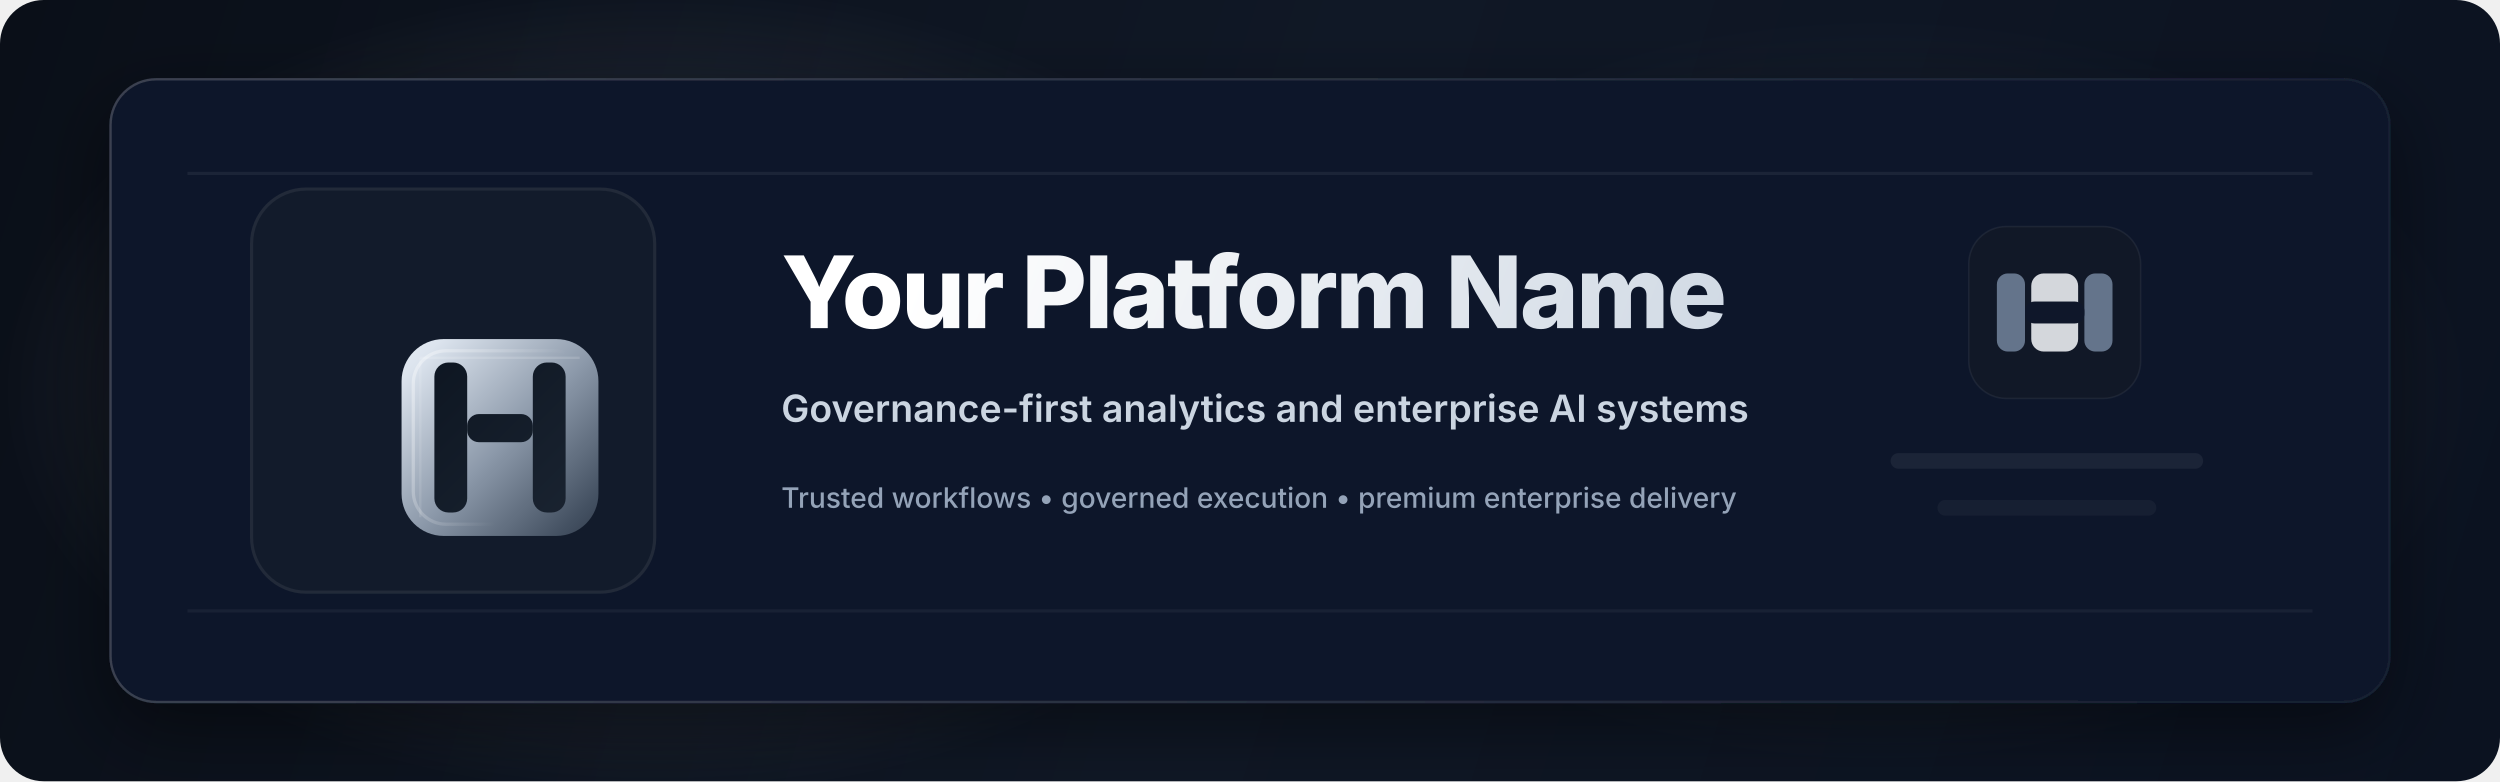
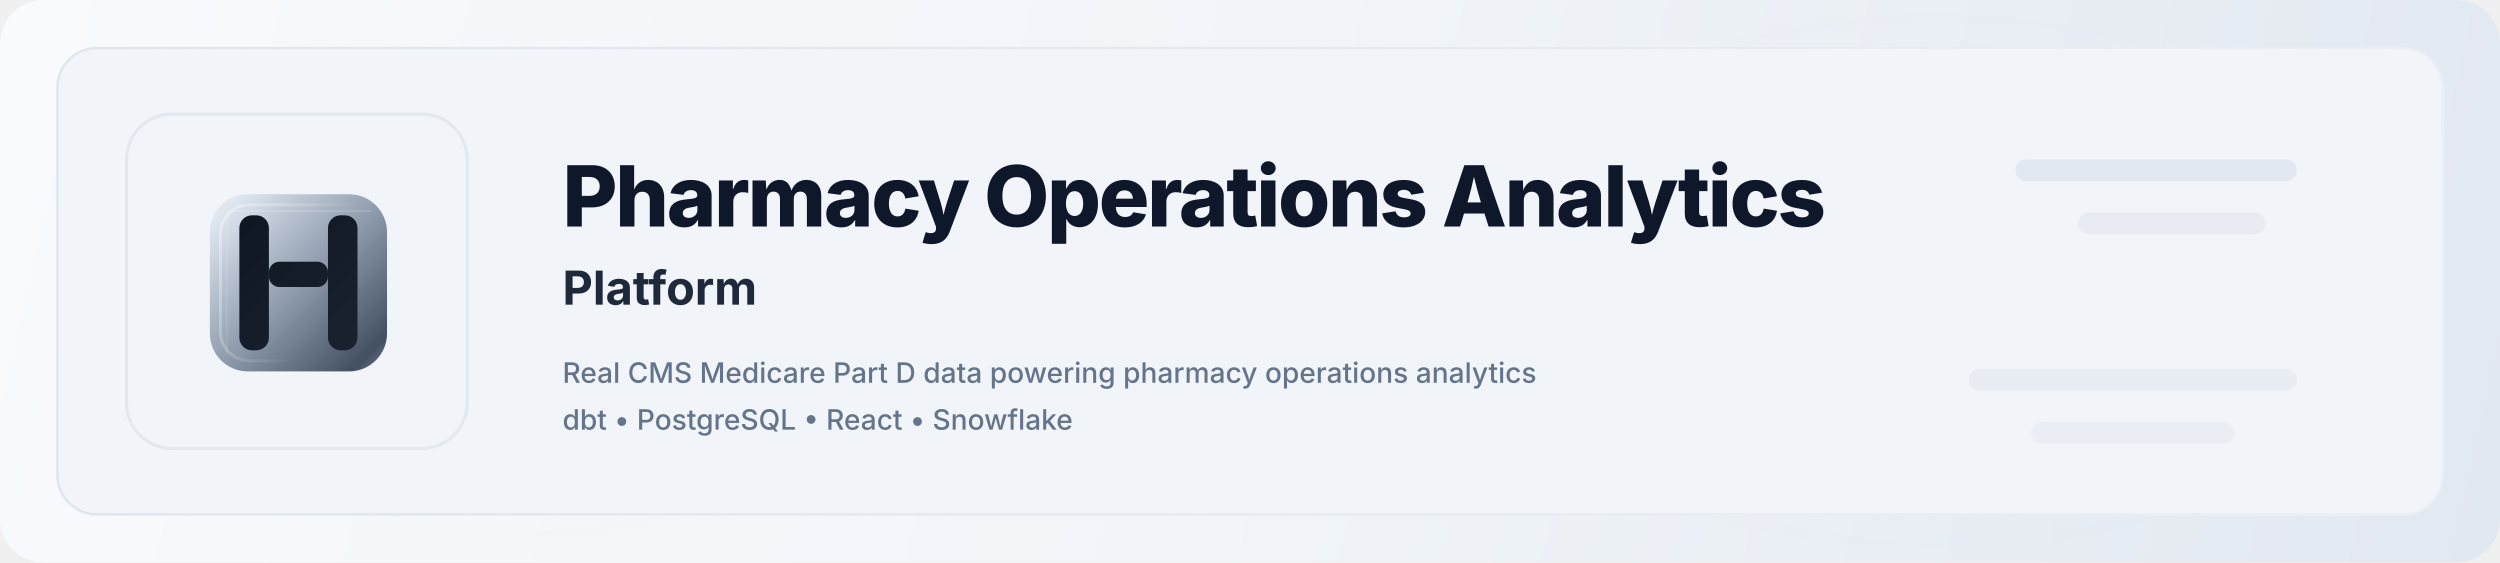
- <svg xmlns="http://www.w3.org/2000/svg" width="1600" height="500" viewBox="0 0 1600 500" fill="none">
+ <svg xmlns="http://www.w3.org/2000/svg" width="1600" height="360" viewBox="0 0 1600 360" fill="none">
  <defs>
-     <linearGradient id="bg" x1="0" y1="0" x2="1600" y2="500" gradientUnits="userSpaceOnUse">
-       <stop stop-color="#0A0F18" />
-       <stop offset="0.5" stop-color="#101826" />
-       <stop offset="1" stop-color="#0B1220" />
+     <linearGradient id="bg" x1="0" y1="0" x2="1600" y2="360" gradientUnits="userSpaceOnUse">
+       <stop stop-color="#F8FAFC" />
+       <stop offset="0.5" stop-color="#F1F5F9" />
+       <stop offset="1" stop-color="#E2E8F0" />
    </linearGradient>
-     <radialGradient id="glowLeft" cx="0" cy="0" r="1" gradientUnits="userSpaceOnUse" gradientTransform="translate(420 250) rotate(90) scale(260 420)">
-       <stop stop-color="#E5EDF8" stop-opacity="0.22" />
-       <stop offset="1" stop-color="#E5EDF8" stop-opacity="0" />
+     <radialGradient id="glow1" cx="0" cy="0" r="1" gradientUnits="userSpaceOnUse" gradientTransform="translate(340 180) rotate(90) scale(180 260)">
+       <stop stop-color="#64748B" stop-opacity="0.06" />
+       <stop offset="1" stop-color="#E2E8F0" stop-opacity="0" />
    </radialGradient>
-     <radialGradient id="glowRight" cx="0" cy="0" r="1" gradientUnits="userSpaceOnUse" gradientTransform="translate(1200 250) rotate(90) scale(240 380)">
-       <stop stop-color="#94A3B8" stop-opacity="0.16" />
+     <radialGradient id="glow2" cx="0" cy="0" r="1" gradientUnits="userSpaceOnUse" gradientTransform="translate(1240 180) rotate(90) scale(180 320)">
+       <stop stop-color="#64748B" stop-opacity="0.04" />
      <stop offset="1" stop-color="#94A3B8" stop-opacity="0" />
    </radialGradient>
-     <linearGradient id="panelStroke" x1="180" y1="60" x2="1420" y2="440" gradientUnits="userSpaceOnUse">
-       <stop stop-color="#FFFFFF" stop-opacity="0.18" />
-       <stop offset="1" stop-color="#FFFFFF" stop-opacity="0.04" />
+     <linearGradient id="panelStroke" x1="80" y1="40" x2="1520" y2="320" gradientUnits="userSpaceOnUse">
+       <stop stop-color="#CBD5E1" stop-opacity="0.5" />
+       <stop offset="1" stop-color="#CBD5E1" stop-opacity="0.2" />
    </linearGradient>
    <linearGradient id="logoOuter" x1="0" y1="0" x2="120" y2="120" gradientUnits="userSpaceOnUse">
      <stop stop-color="#FDFEFF" />
      <stop offset="0.22" stop-color="#DCE4EE" />
      <stop offset="0.52" stop-color="#8B98A9" />
      <stop offset="0.78" stop-color="#435061" />
-       <stop offset="1" stop-color="#111827" />
+       <stop offset="1" stop-color="#E2E8F0" />
    </linearGradient>
    <linearGradient id="logoCut" x1="0" y1="0" x2="120" y2="120" gradientUnits="userSpaceOnUse">
      <stop stop-color="#08101B" />
      <stop offset="1" stop-color="#1F2937" />
    </linearGradient>
    <linearGradient id="logoEdge" x1="18" y1="18" x2="80" y2="44" gradientUnits="userSpaceOnUse">
      <stop stop-color="#FFFFFF" stop-opacity="0.42" />
      <stop offset="1" stop-color="#FFFFFF" stop-opacity="0" />
    </linearGradient>
-     <linearGradient id="textGlow" x1="600" y1="140" x2="1120" y2="340" gradientUnits="userSpaceOnUse">
+     <linearGradient id="textFill" x1="420" y1="100" x2="980" y2="260" gradientUnits="userSpaceOnUse">
      <stop stop-color="#FFFFFF" />
      <stop offset="1" stop-color="#CBD5E1" />
    </linearGradient>
-     <filter id="softShadow" x="0" y="0" width="1600" height="500" filterUnits="userSpaceOnUse" color-interpolation-filters="sRGB">
-       <feDropShadow dx="0" dy="18" stdDeviation="24" flood-color="#000000" flood-opacity="0.45" />
-     </filter>
  </defs>
-   <rect width="1600" height="500" rx="28" fill="url(#bg)" />
-   <rect width="1600" height="500" rx="28" fill="url(#glowLeft)" />
-   <rect width="1600" height="500" rx="28" fill="url(#glowRight)" />
-   <g filter="url(#softShadow)">
-     <rect x="70" y="50" width="1460" height="400" rx="30" fill="#0F172A" />
-     <rect x="70.75" y="50.75" width="1458.5" height="398.5" rx="29.25" stroke="url(#panelStroke)" stroke-width="1.5" />
-   </g>
-   <rect x="120" y="110" width="1360" height="2" fill="#FFFFFF" fill-opacity="0.06" />
-   <rect x="120" y="390" width="1360" height="2" fill="#FFFFFF" fill-opacity="0.05" />
-   <rect x="160" y="120" width="260" height="260" rx="36" fill="#121B2B" />
-   <rect x="161" y="121" width="258" height="258" rx="35" stroke="#FFFFFF" stroke-opacity="0.07" stroke-width="2" />
-   <g transform="translate(230 190) scale(1.5)">
+   <rect width="1600" height="360" rx="28" fill="url(#bg)" />
+   <rect width="1600" height="360" rx="28" fill="url(#glow1)" />
+   <rect width="1600" height="360" rx="28" fill="url(#glow2)" />
+   <rect x="36" y="30" width="1528" height="300" rx="26" fill="#F1F5F9" />
+   <rect x="36.75" y="30.75" width="1526.5" height="298.5" rx="25.25" stroke="url(#panelStroke)" stroke-width="1.5" />
+   <rect x="80" y="72" width="220" height="216" rx="30" fill="#F1F5F9" />
+   <rect x="81" y="73" width="218" height="214" rx="29" stroke="#CBD5E1" stroke-opacity="0.4" stroke-width="2" />
+   <g transform="translate(110 100) scale(1.35)">
    <rect x="18" y="18" width="84" height="84" rx="18" fill="url(#logoOuter)" />
    <rect x="23" y="23" width="74" height="74" rx="14" stroke="url(#logoEdge)" stroke-width="1.4" />
    <rect x="32" y="28" width="14" height="64" rx="6" fill="url(#logoCut)" />
    <rect x="74" y="28" width="14" height="64" rx="6" fill="url(#logoCut)" />
    <rect x="46" y="50" width="28" height="12" rx="5" fill="url(#logoCut)" />
    <path d="M26 26H94" stroke="#FFFFFF" stroke-opacity="0.14" stroke-width="1" />
    <path d="M26 26V94" stroke="#FFFFFF" stroke-opacity="0.10" stroke-width="1" />
  </g>
-   <text x="500" y="210" fill="url(#textGlow)" font-family="Inter, Segoe UI, Arial, sans-serif" font-size="64" font-weight="800" letter-spacing="-1.5">
-     Your Platform Name
+   <text x="360" y="145" fill="#0F172A" font-family="Inter, Segoe UI, Arial, sans-serif" font-size="54" font-weight="800" letter-spacing="-1.4">
+     Pharmacy Operations Analytics
  </text>
-   <text x="500" y="270" fill="#CBD5E1" font-family="Inter, Segoe UI, Arial, sans-serif" font-size="24" font-weight="600">
-     Governance-first analytics and enterprise AI systems
+   <text x="360" y="195" fill="#1E293B" font-family="Inter, Segoe UI, Arial, sans-serif" font-size="30" font-weight="700">
+     Platform
  </text>
-   <text x="500" y="325" fill="#94A3B8" font-family="Inter, Segoe UI, Arial, sans-serif" font-size="18" font-weight="500">
-     Trusted workflows • governed execution • premium enterprise delivery
+   <text x="360" y="245" fill="#64748B" font-family="Inter, Segoe UI, Arial, sans-serif" font-size="18" font-weight="500">
+     Real CMS Medicare Part D data powering pharmacy operations analytics
  </text>
-   <rect x="1260" y="145" width="110" height="110" rx="24" fill="#111827" stroke="#FFFFFF" stroke-opacity="0.06" />
-   <rect x="1300" y="175" width="30" height="50" rx="8" fill="#E5E7EB" fill-opacity="0.92" />
-   <rect x="1278" y="175" width="18" height="50" rx="7" fill="#64748B" />
-   <rect x="1334" y="175" width="18" height="50" rx="7" fill="#64748B" />
-   <rect x="1296" y="193" width="38" height="14" rx="6" fill="#0F172A" />
-   <rect x="1210" y="290" width="200" height="10" rx="5" fill="#FFFFFF" fill-opacity="0.06" />
-   <rect x="1240" y="320" width="140" height="10" rx="5" fill="#FFFFFF" fill-opacity="0.04" />
+   <text x="360" y="275" fill="#64748B" font-family="Inter, Segoe UI, Arial, sans-serif" font-size="18" font-weight="500">
+     dbt • PostgreSQL • React • Snowflake
+   </text>
+   <rect x="1290" y="102" width="180" height="14" rx="7" fill="#CBD5E1" fill-opacity="0.4" />
+   <rect x="1330" y="136" width="120" height="14" rx="7" fill="#CBD5E1" fill-opacity="0.3" />
+   <rect x="1260" y="236" width="210" height="14" rx="7" fill="#CBD5E1" fill-opacity="0.25" />
+   <rect x="1300" y="270" width="130" height="14" rx="7" fill="#CBD5E1" fill-opacity="0.2" />
</svg>
